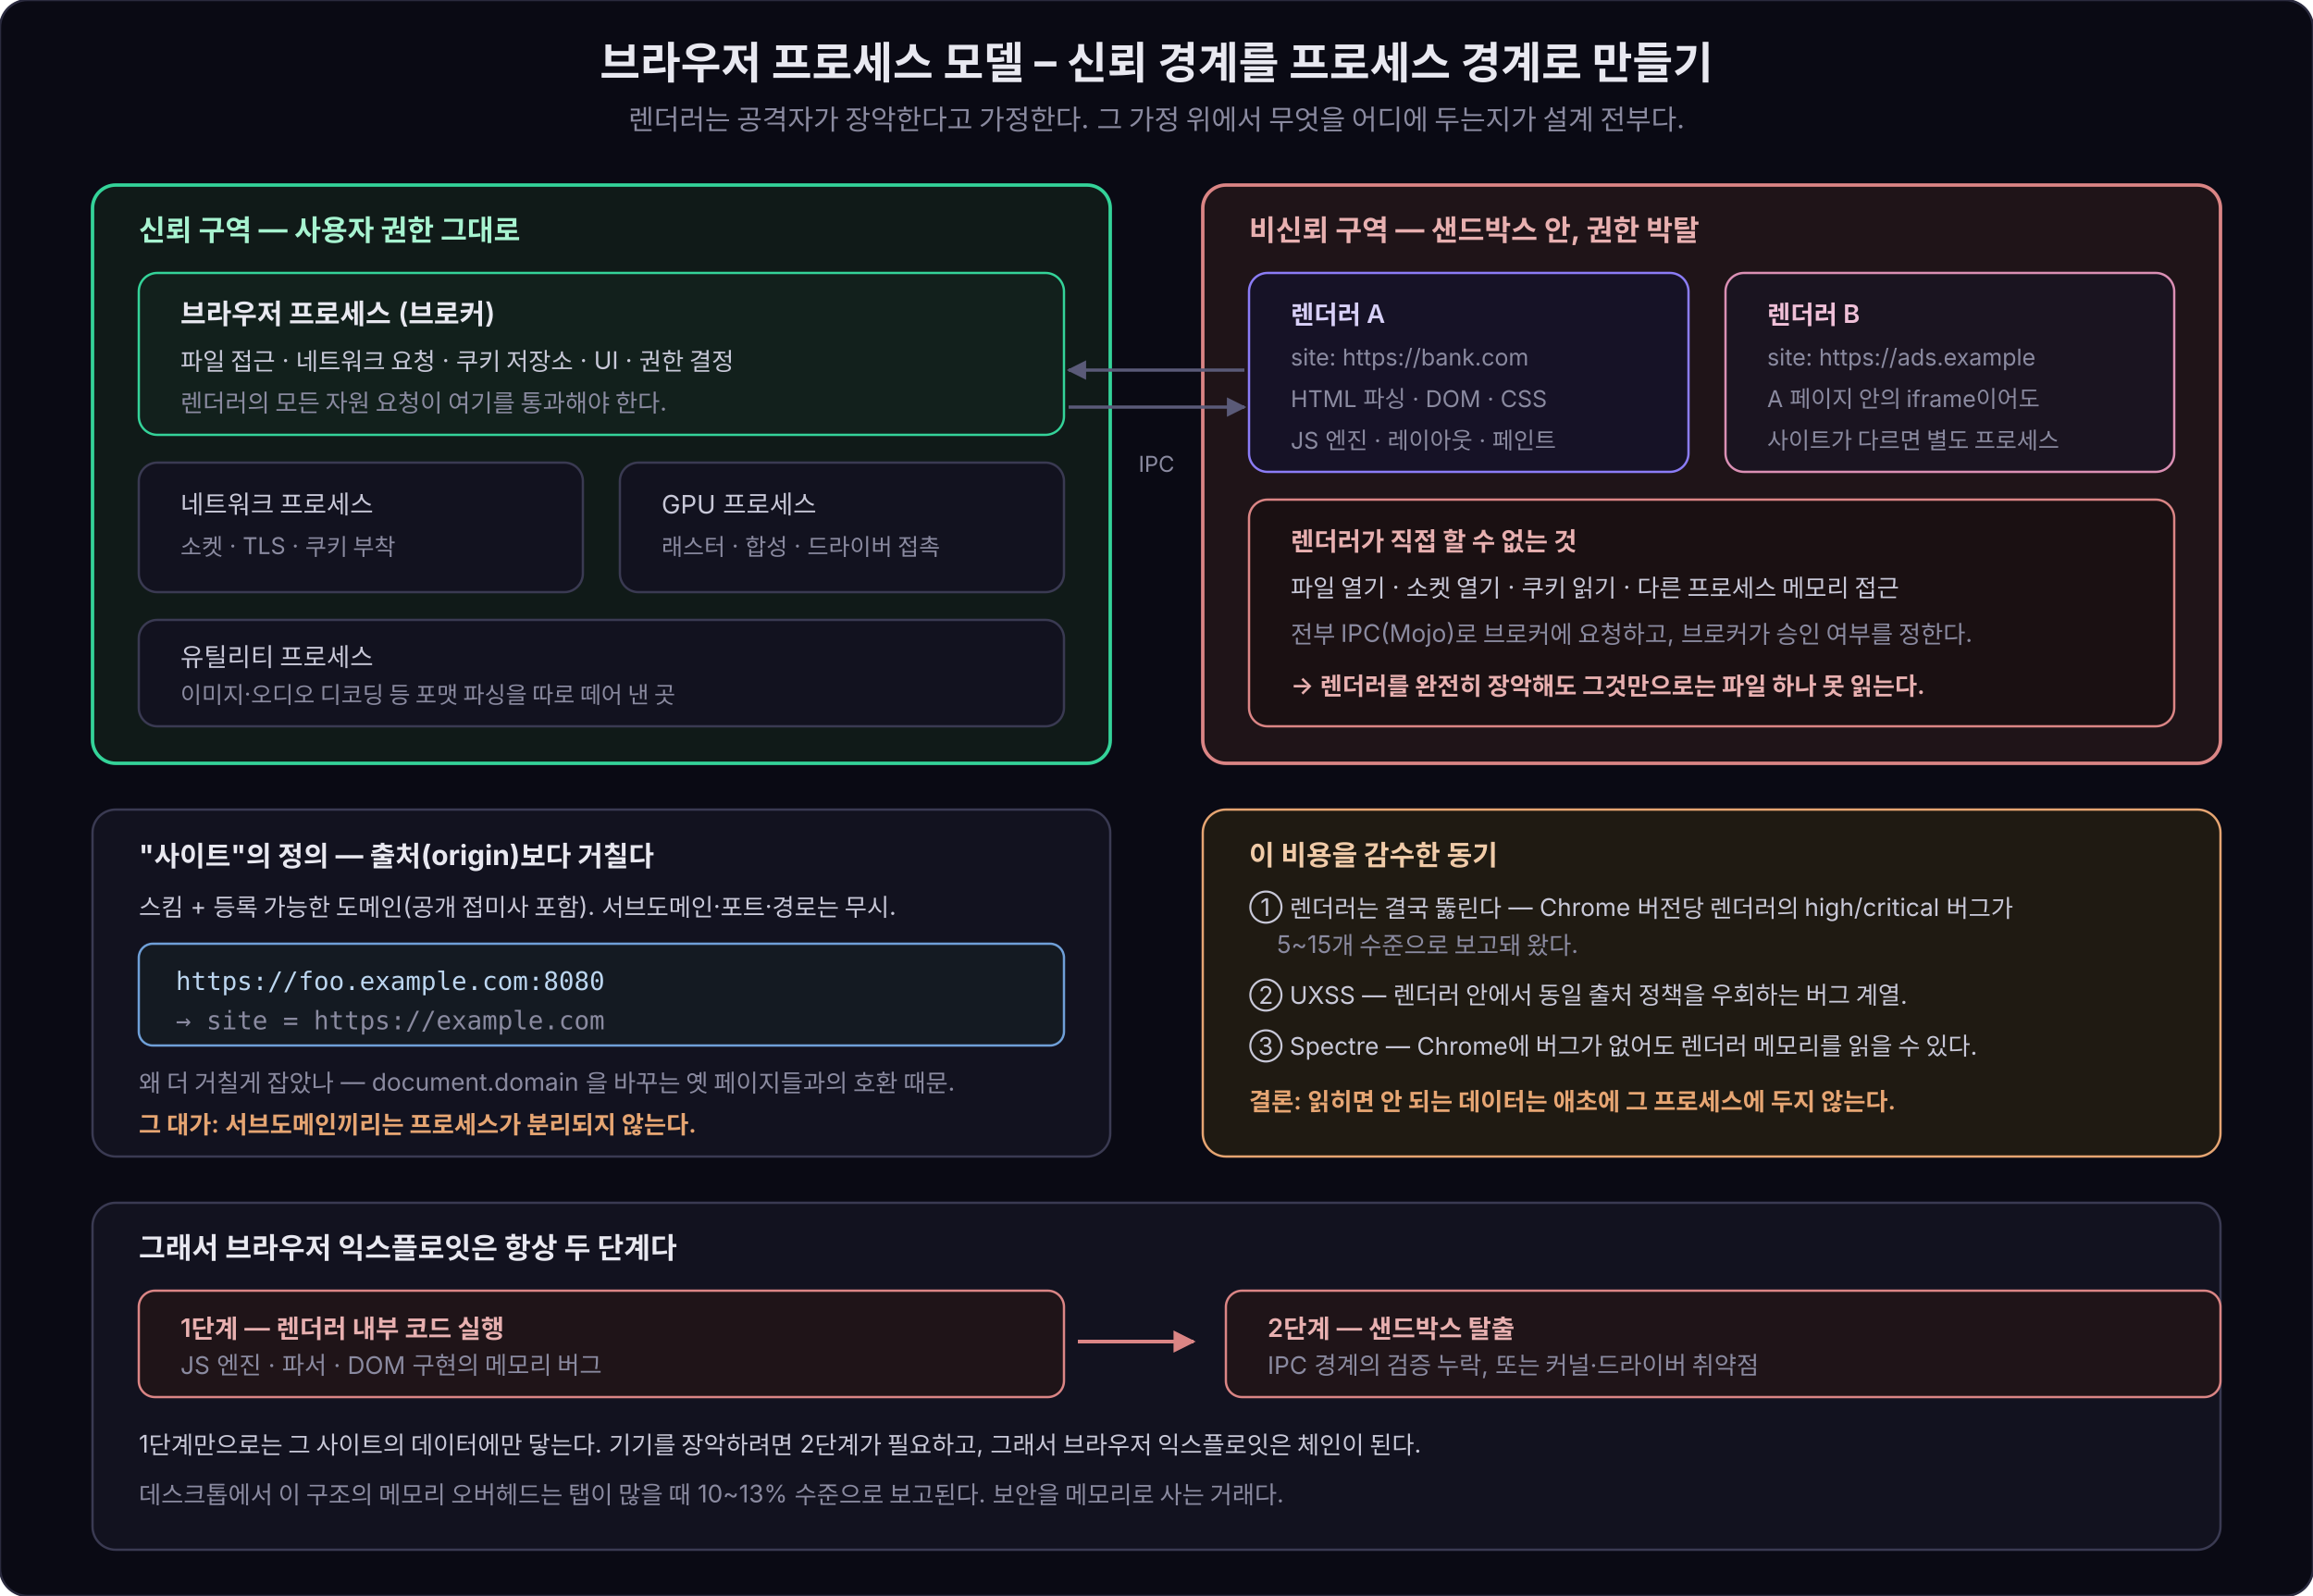
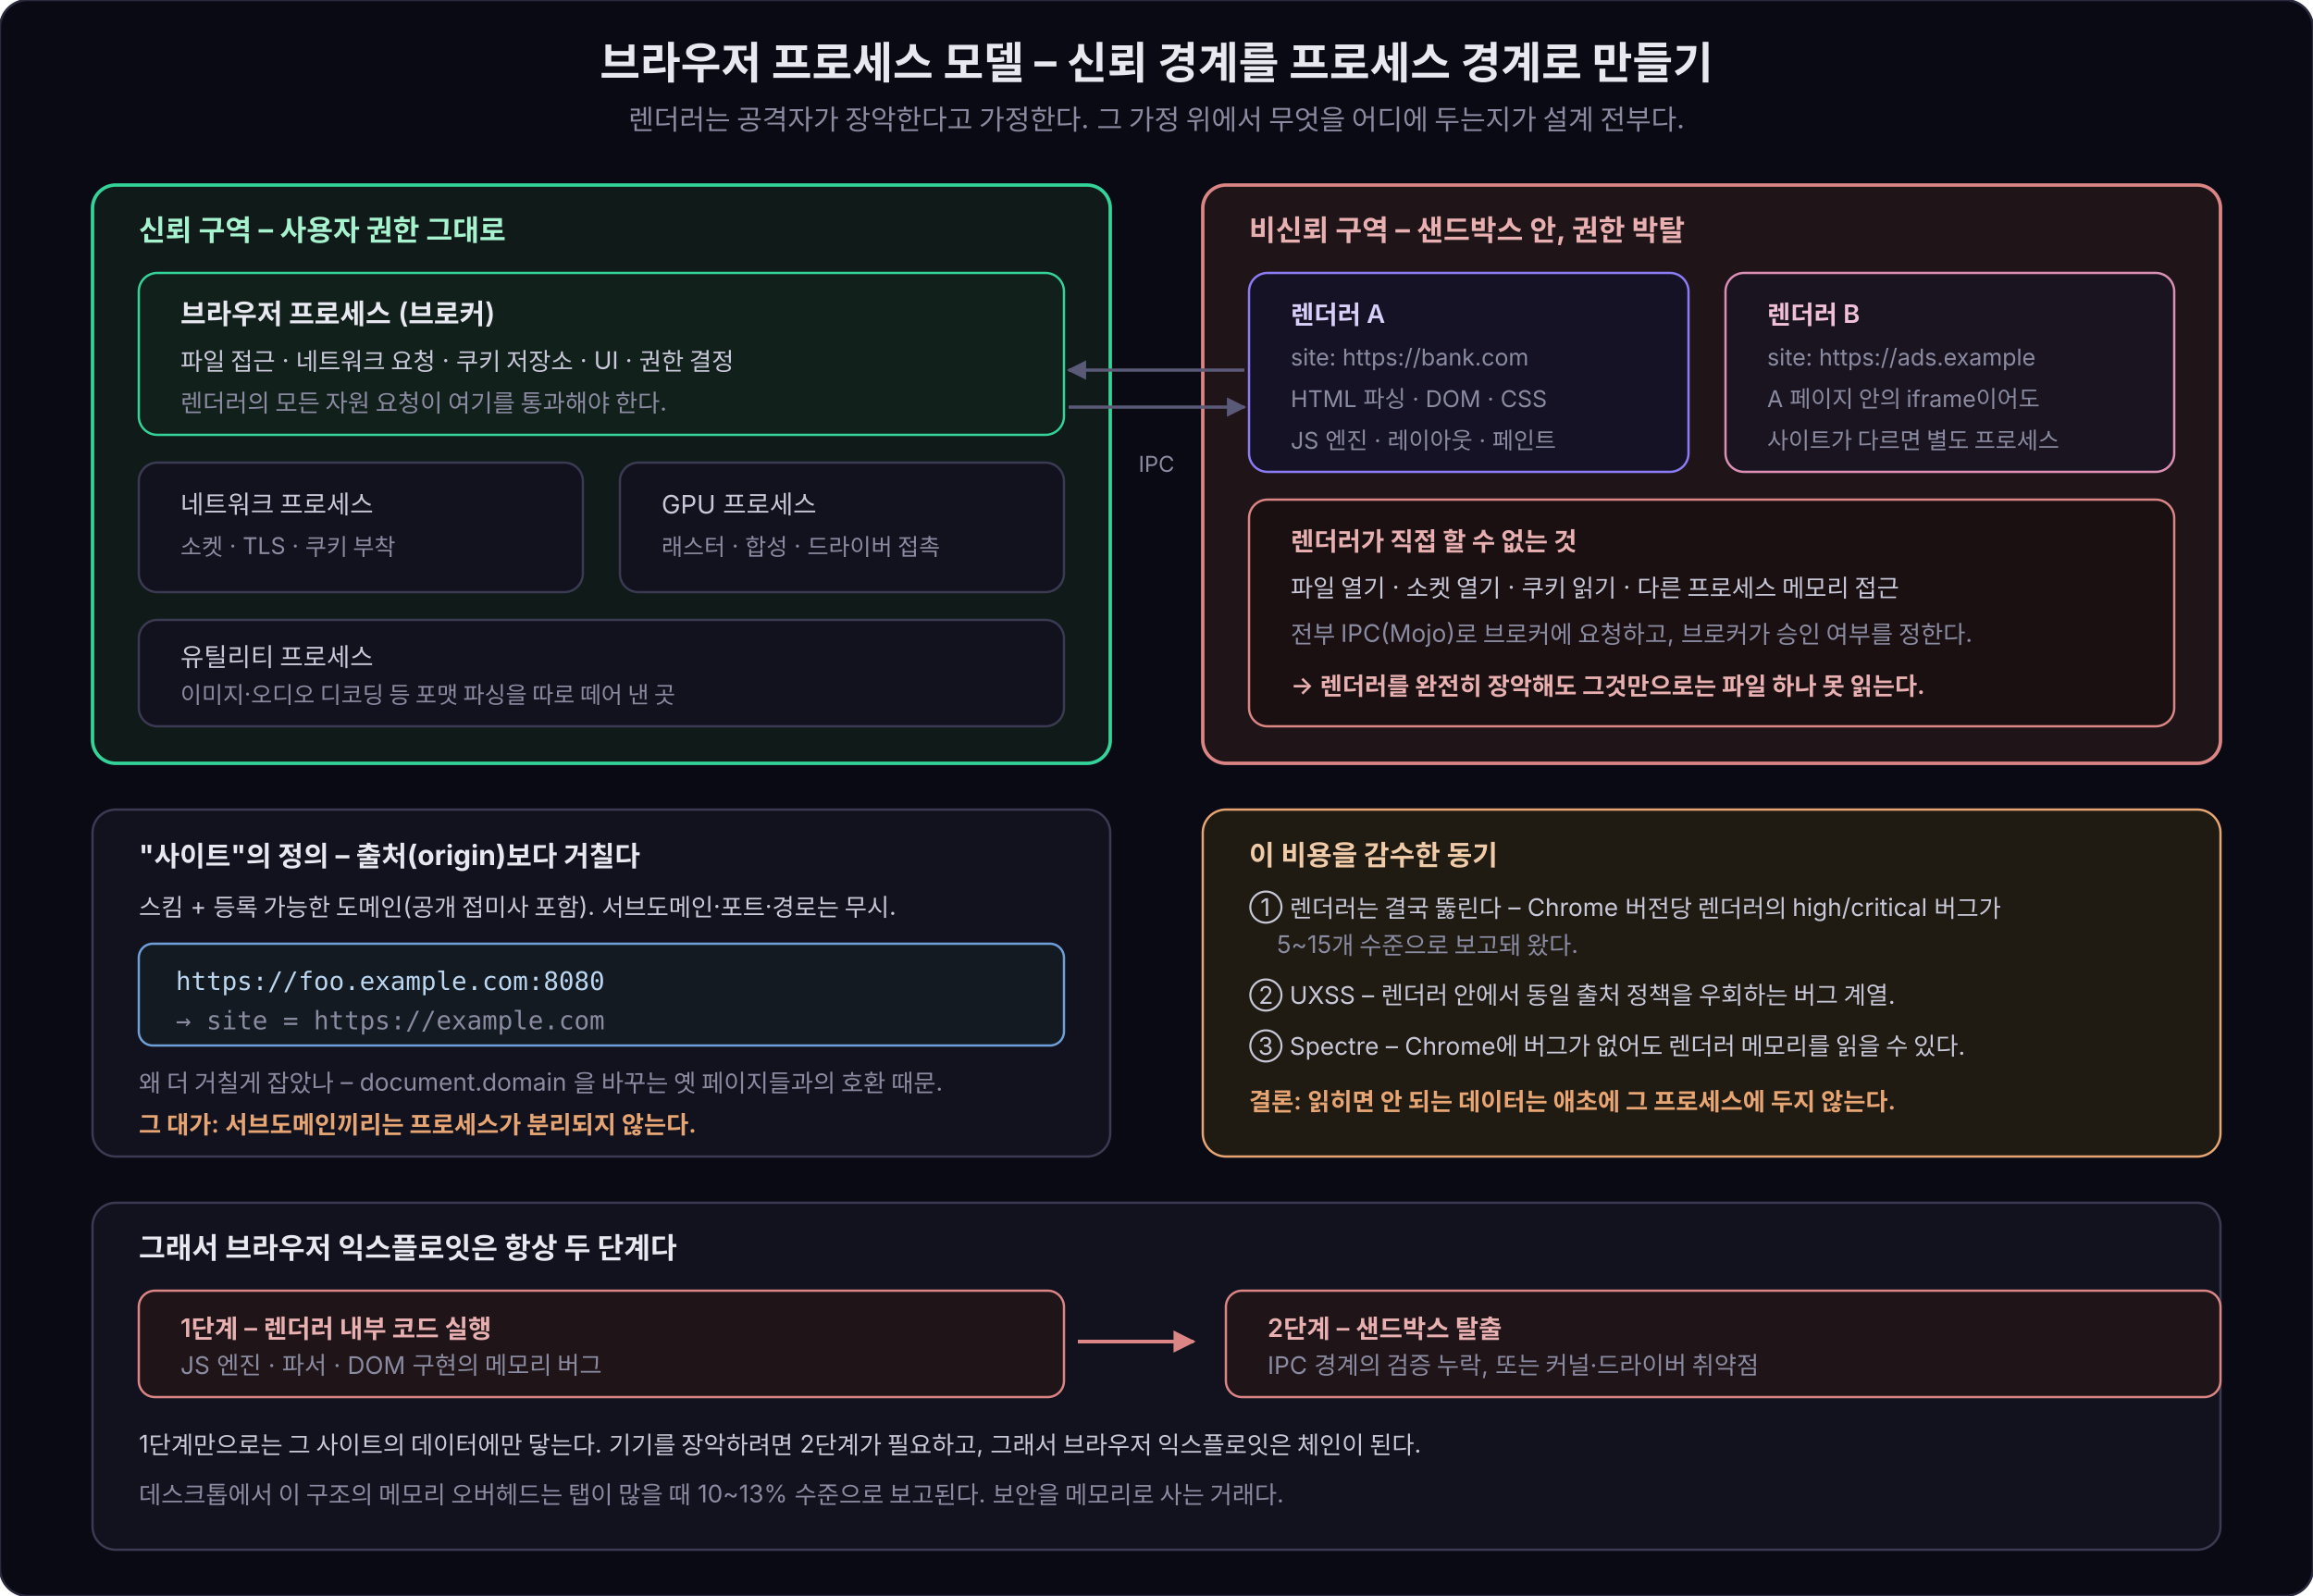
<svg xmlns="http://www.w3.org/2000/svg" viewBox="0 0 1000 690" font-family="Pretendard, -apple-system, 'Segoe UI', sans-serif">
  <defs>
    <marker id="h1" viewBox="0 0 10 10" refX="9" refY="5" markerWidth="6" markerHeight="6" orient="auto-start-reverse">
      <path d="M 0 0 L 10 5 L 0 10 z" fill="#5a5a78" />
    </marker>
    <marker id="h2" viewBox="0 0 10 10" refX="9" refY="5" markerWidth="6" markerHeight="6" orient="auto-start-reverse">
      <path d="M 0 0 L 10 5 L 0 10 z" fill="#db8585" />
    </marker>
  </defs>
  <rect x="0" y="0" width="1000" height="690" rx="12" fill="#0a0a14" stroke="#2a2a3e" />
  <text x="500" y="34" text-anchor="middle" fill="#e8e8f0" font-size="19" font-weight="700">브라우저 프로세스 모델 – 신뢰 경계를 프로세스 경계로 만들기</text>
  <text x="500" y="56" text-anchor="middle" fill="#8a8aa0" font-size="12">렌더러는 공격자가 장악한다고 가정한다. 그 가정 위에서 무엇을 어디에 두는지가 설계 전부다.</text>
  <rect x="40" y="80" width="440" height="250" rx="10" fill="#101a18" stroke="#34d399" stroke-width="1.5" />
-   <text x="60" y="104" fill="#a7f3d0" font-size="12.5" font-weight="700">신뢰 구역 — 사용자 권한 그대로</text>
+   <text x="60" y="104" fill="#a7f3d0" font-size="12.5" font-weight="700">신뢰 구역 – 사용자 권한 그대로</text>
  <rect x="60" y="118" width="400" height="70" rx="8" fill="#12201c" stroke="#34d399" />
  <text x="78" y="140" fill="#e8e8f0" font-size="12" font-weight="600">브라우저 프로세스 (브로커)</text>
  <text x="78" y="160" fill="#c8c8d8" font-size="10.5">파일 접근 · 네트워크 요청 · 쿠키 저장소 · UI · 권한 결정</text>
  <text x="78" y="178" fill="#8a8aa0" font-size="10.5">렌더러의 모든 자원 요청이 여기를 통과해야 한다.</text>
  <rect x="60" y="200" width="192" height="56" rx="8" fill="#12121f" stroke="#3a3a52" />
  <text x="78" y="222" fill="#c8c8d8" font-size="11">네트워크 프로세스</text>
  <text x="78" y="240" fill="#8a8aa0" font-size="10">소켓 · TLS · 쿠키 부착</text>
  <rect x="268" y="200" width="192" height="56" rx="8" fill="#12121f" stroke="#3a3a52" />
  <text x="286" y="222" fill="#c8c8d8" font-size="11">GPU 프로세스</text>
  <text x="286" y="240" fill="#8a8aa0" font-size="10">래스터 · 합성 · 드라이버 접촉</text>
  <rect x="60" y="268" width="400" height="46" rx="8" fill="#12121f" stroke="#3a3a52" />
  <text x="78" y="288" fill="#c8c8d8" font-size="11">유틸리티 프로세스</text>
  <text x="78" y="304" fill="#8a8aa0" font-size="10">이미지·오디오 디코딩 등 포맷 파싱을 따로 떼어 낸 곳</text>
  <rect x="520" y="80" width="440" height="250" rx="10" fill="#1f1418" stroke="#db8585" stroke-width="1.5" />
-   <text x="540" y="104" fill="#e8b0b0" font-size="12.5" font-weight="700">비신뢰 구역 — 샌드박스 안, 권한 박탈</text>
+   <text x="540" y="104" fill="#e8b0b0" font-size="12.5" font-weight="700">비신뢰 구역 – 샌드박스 안, 권한 박탈</text>
  <rect x="540" y="118" width="190" height="86" rx="8" fill="#161226" stroke="#8b7cf6" />
  <text x="558" y="140" fill="#d8d0f8" font-size="11" font-weight="600">렌더러 A</text>
  <text x="558" y="158" fill="#8a8aa0" font-size="10">site: https://bank.com</text>
  <text x="558" y="176" fill="#8a8aa0" font-size="10">HTML 파싱 · DOM · CSS</text>
  <text x="558" y="194" fill="#8a8aa0" font-size="10">JS 엔진 · 레이아웃 · 페인트</text>
  <rect x="746" y="118" width="194" height="86" rx="8" fill="#1a1420" stroke="#db8fb4" />
  <text x="764" y="140" fill="#f0c0d8" font-size="11" font-weight="600">렌더러 B</text>
  <text x="764" y="158" fill="#8a8aa0" font-size="10">site: https://ads.example</text>
  <text x="764" y="176" fill="#8a8aa0" font-size="10">A 페이지 안의 iframe이어도</text>
  <text x="764" y="194" fill="#8a8aa0" font-size="10">사이트가 다르면 별도 프로세스</text>
  <rect x="540" y="216" width="400" height="98" rx="8" fill="#1a1012" stroke="#db8585" />
  <text x="558" y="238" fill="#e8b0b0" font-size="11" font-weight="600">렌더러가 직접 할 수 없는 것</text>
  <text x="558" y="258" fill="#c8c8d8" font-size="10.5">파일 열기 · 소켓 열기 · 쿠키 읽기 · 다른 프로세스 메모리 접근</text>
  <text x="558" y="278" fill="#8a8aa0" font-size="10.5">전부 IPC(Mojo)로 브로커에 요청하고, 브로커가 승인 여부를 정한다.</text>
  <text x="558" y="300" fill="#e8b0b0" font-size="10.5" font-weight="600">→ 렌더러를 완전히 장악해도 그것만으로는 파일 하나 못 읽는다.</text>
  <g stroke="#5a5a78" stroke-width="1.4" marker-end="url(#h1)">
    <line x1="538" y1="160" x2="462" y2="160" />
    <line x1="462" y1="176" x2="538" y2="176" />
  </g>
  <text x="500" y="204" text-anchor="middle" fill="#8a8aa0" font-size="9.5">IPC</text>
  <rect x="40" y="350" width="440" height="150" rx="10" fill="#12121f" stroke="#3a3a52" />
-   <text x="60" y="374" fill="#e8e8f0" font-size="12" font-weight="700">"사이트"의 정의 — 출처(origin)보다 거칠다</text>
+   <text x="60" y="374" fill="#e8e8f0" font-size="12" font-weight="700">"사이트"의 정의 – 출처(origin)보다 거칠다</text>
  <text x="60" y="396" fill="#c8c8d8" font-size="10.5">스킴 + 등록 가능한 도메인(공개 접미사 포함). 서브도메인·포트·경로는 무시.</text>
  <rect x="60" y="408" width="400" height="44" rx="6" fill="#141a22" stroke="#6f9fd8" />
  <text x="76" y="428" fill="#bcd6f0" font-size="11" font-family="Menlo, monospace">https://foo.example.com:8080</text>
  <text x="76" y="445" fill="#8a8aa0" font-size="11" font-family="Menlo, monospace">→ site = https://example.com</text>
-   <text x="60" y="472" fill="#8a8aa0" font-size="10.5">왜 더 거칠게 잡았나 — document.domain 을 바꾸는 옛 페이지들과의 호환 때문.</text>
+   <text x="60" y="472" fill="#8a8aa0" font-size="10.5">왜 더 거칠게 잡았나 – document.domain 을 바꾸는 옛 페이지들과의 호환 때문.</text>
  <text x="60" y="490" fill="#e6a572" font-size="10.5" font-weight="600">그 대가: 서브도메인끼리는 프로세스가 분리되지 않는다.</text>
  <rect x="520" y="350" width="440" height="150" rx="10" fill="#1f1a12" stroke="#e6a572" />
  <text x="540" y="374" fill="#f0cba8" font-size="12" font-weight="700">이 비용을 감수한 동기</text>
-   <text x="540" y="396" fill="#c8c8d8" font-size="10.5">① 렌더러는 결국 뚫린다 — Chrome 버전당 렌더러의 high/critical 버그가</text>
+   <text x="540" y="396" fill="#c8c8d8" font-size="10.5">① 렌더러는 결국 뚫린다 – Chrome 버전당 렌더러의 high/critical 버그가</text>
  <text x="552" y="412" fill="#8a8aa0" font-size="10.5">   5~15개 수준으로 보고돼 왔다.</text>
-   <text x="540" y="434" fill="#c8c8d8" font-size="10.5">② UXSS — 렌더러 안에서 동일 출처 정책을 우회하는 버그 계열.</text>
-   <text x="540" y="456" fill="#c8c8d8" font-size="10.5">③ Spectre — Chrome에 버그가 없어도 렌더러 메모리를 읽을 수 있다.</text>
+   <text x="540" y="434" fill="#c8c8d8" font-size="10.5">② UXSS – 렌더러 안에서 동일 출처 정책을 우회하는 버그 계열.</text>
+   <text x="540" y="456" fill="#c8c8d8" font-size="10.5">③ Spectre – Chrome에 버그가 없어도 렌더러 메모리를 읽을 수 있다.</text>
  <text x="540" y="480" fill="#e6a572" font-size="10.5" font-weight="600">결론: 읽히면 안 되는 데이터는 애초에 그 프로세스에 두지 않는다.</text>
  <rect x="40" y="520" width="920" height="150" rx="10" fill="#12121f" stroke="#3a3a52" />
  <text x="60" y="544" fill="#e8e8f0" font-size="12.5" font-weight="700">그래서 브라우저 익스플로잇은 항상 두 단계다</text>
  <rect x="60" y="558" width="400" height="46" rx="7" fill="#1f1418" stroke="#db8585" />
-   <text x="78" y="578" fill="#e8b0b0" font-size="11" font-weight="600">1단계 — 렌더러 내부 코드 실행</text>
+   <text x="78" y="578" fill="#e8b0b0" font-size="11" font-weight="600">1단계 – 렌더러 내부 코드 실행</text>
  <text x="78" y="594" fill="#8a8aa0" font-size="10.5">JS 엔진 · 파서 · DOM 구현의 메모리 버그</text>
  <line x1="466" y1="580" x2="516" y2="580" stroke="#db8585" stroke-width="1.6" marker-end="url(#h2)" />
  <rect x="530" y="558" width="430" height="46" rx="7" fill="#1f1418" stroke="#db8585" />
-   <text x="548" y="578" fill="#e8b0b0" font-size="11" font-weight="600">2단계 — 샌드박스 탈출</text>
+   <text x="548" y="578" fill="#e8b0b0" font-size="11" font-weight="600">2단계 – 샌드박스 탈출</text>
  <text x="548" y="594" fill="#8a8aa0" font-size="10.5">IPC 경계의 검증 누락, 또는 커널·드라이버 취약점</text>
  <text x="60" y="628" fill="#c8c8d8" font-size="10.5">1단계만으로는 그 사이트의 데이터에만 닿는다. 기기를 장악하려면 2단계가 필요하고, 그래서 브라우저 익스플로잇은 체인이 된다.</text>
  <text x="60" y="650" fill="#8a8aa0" font-size="10.5">데스크톱에서 이 구조의 메모리 오버헤드는 탭이 많을 때 10~13% 수준으로 보고된다. 보안을 메모리로 사는 거래다.</text>
</svg>
